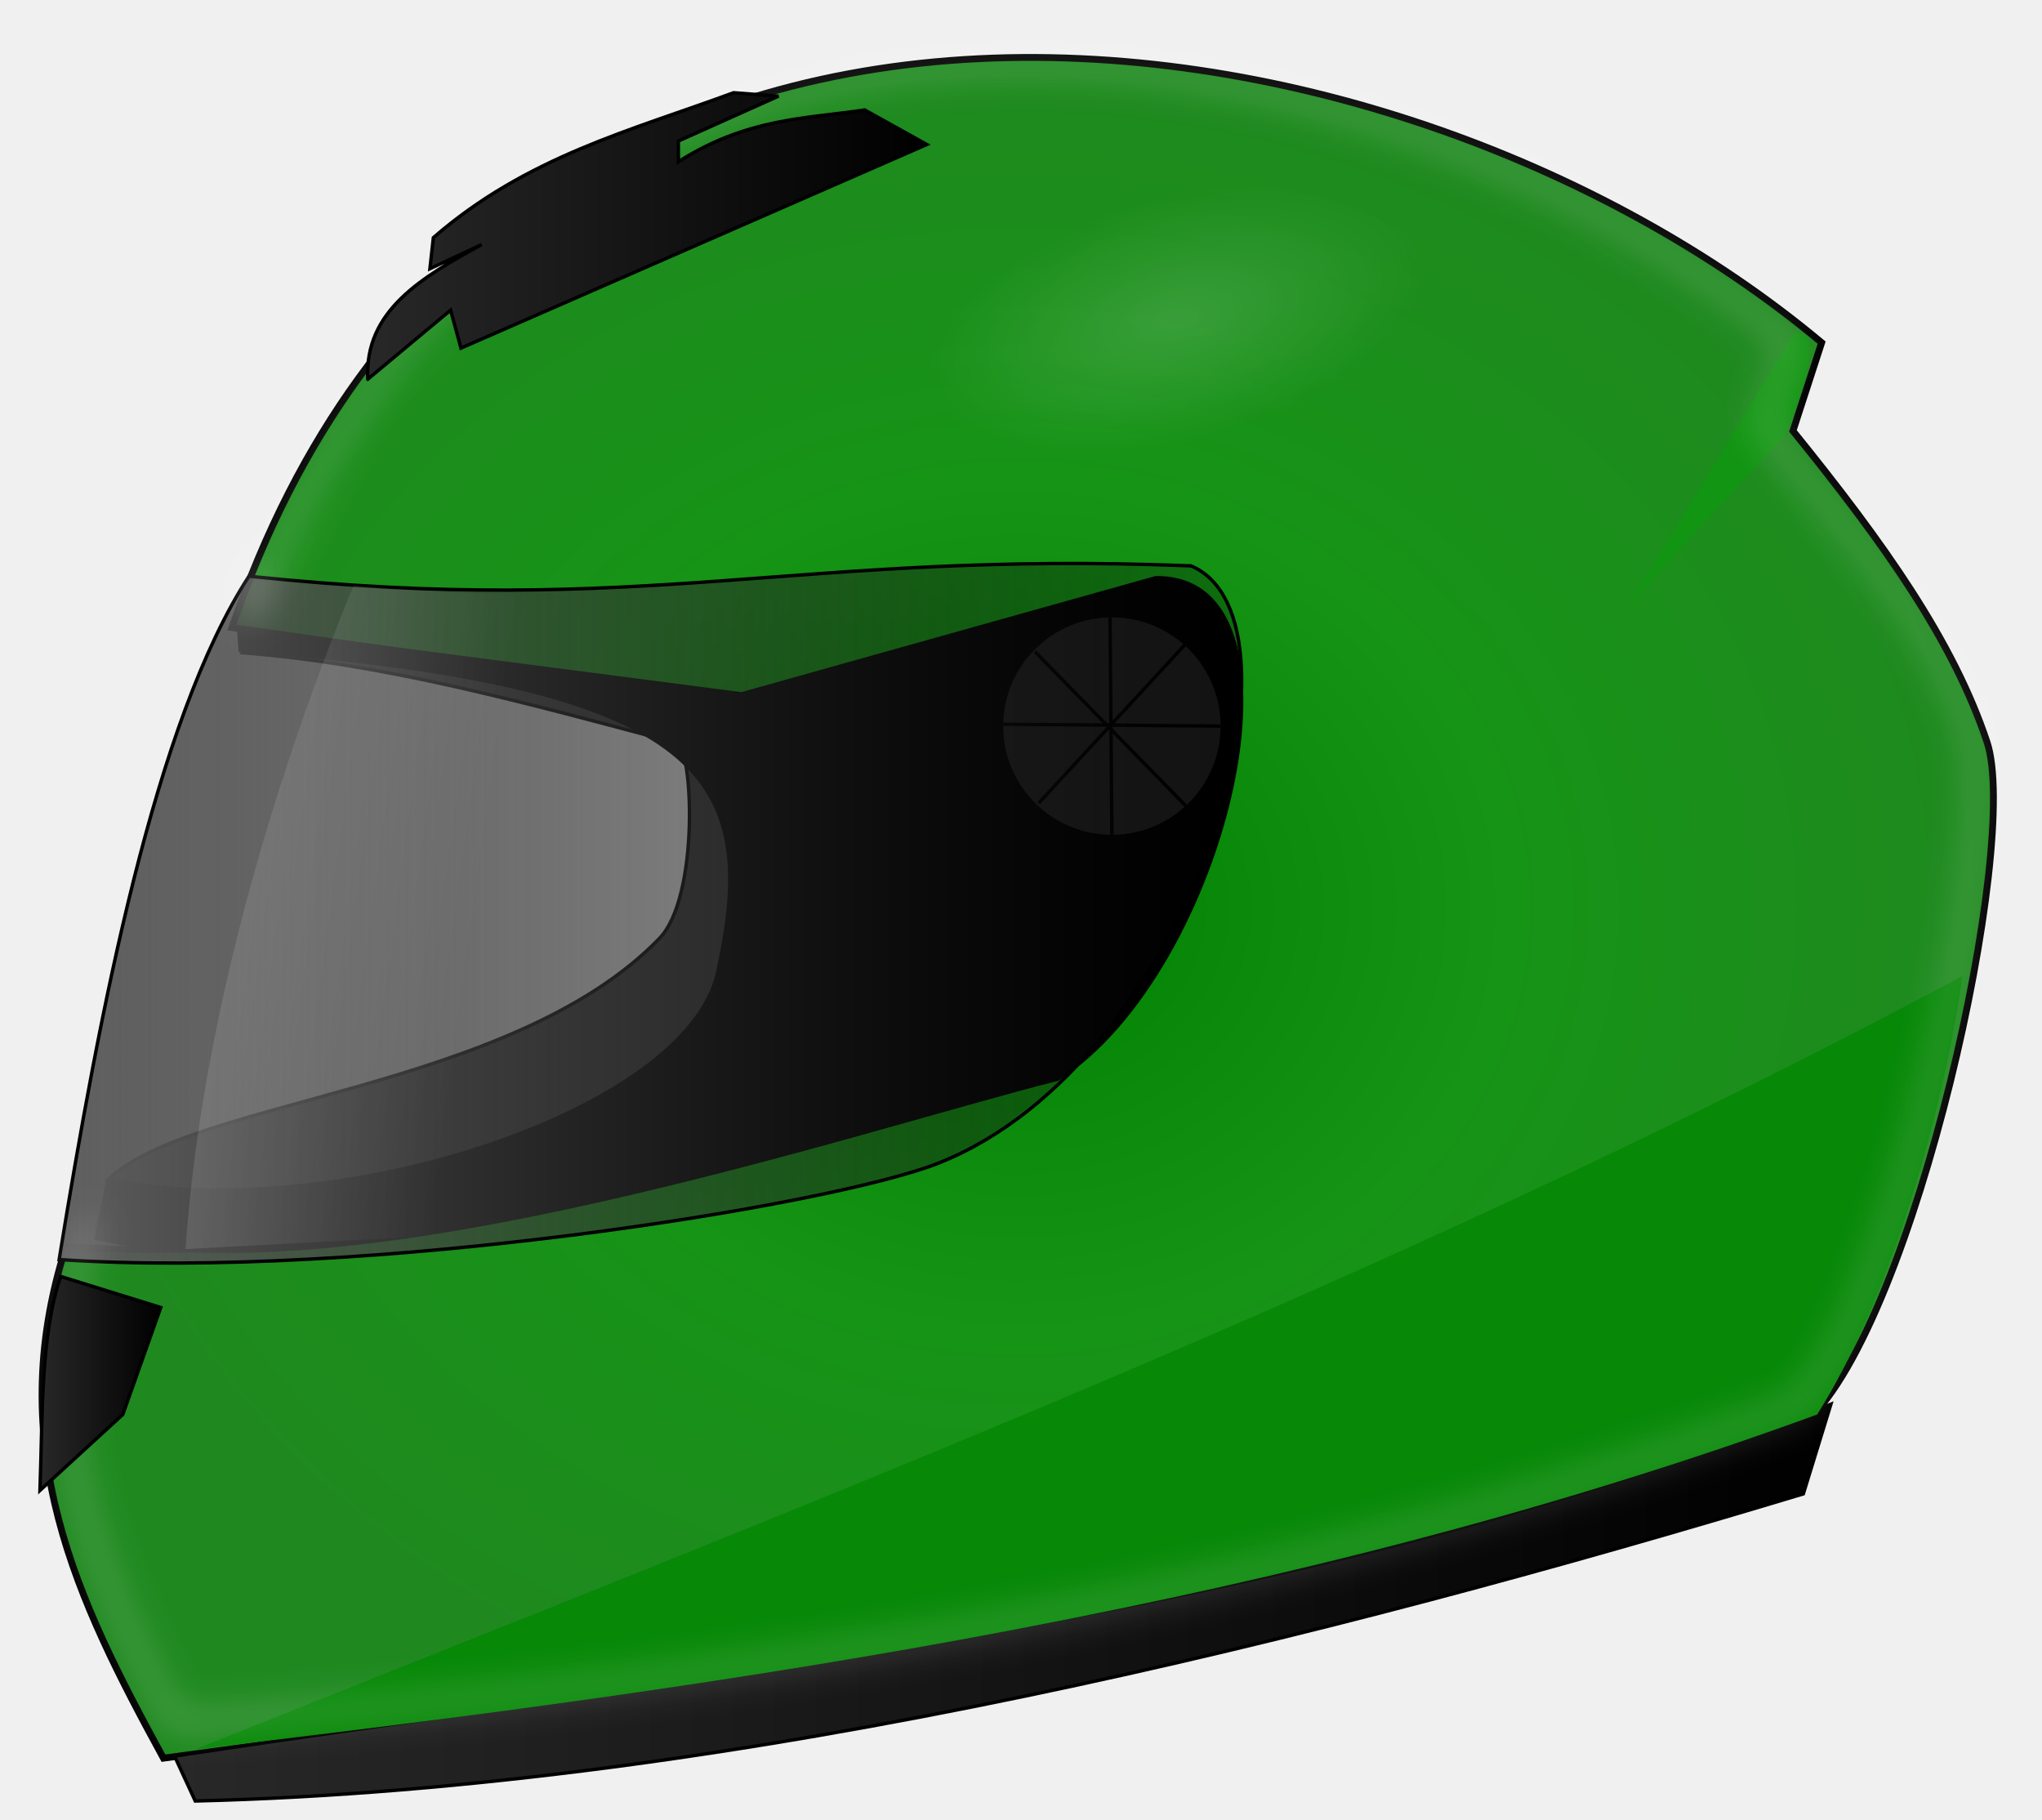
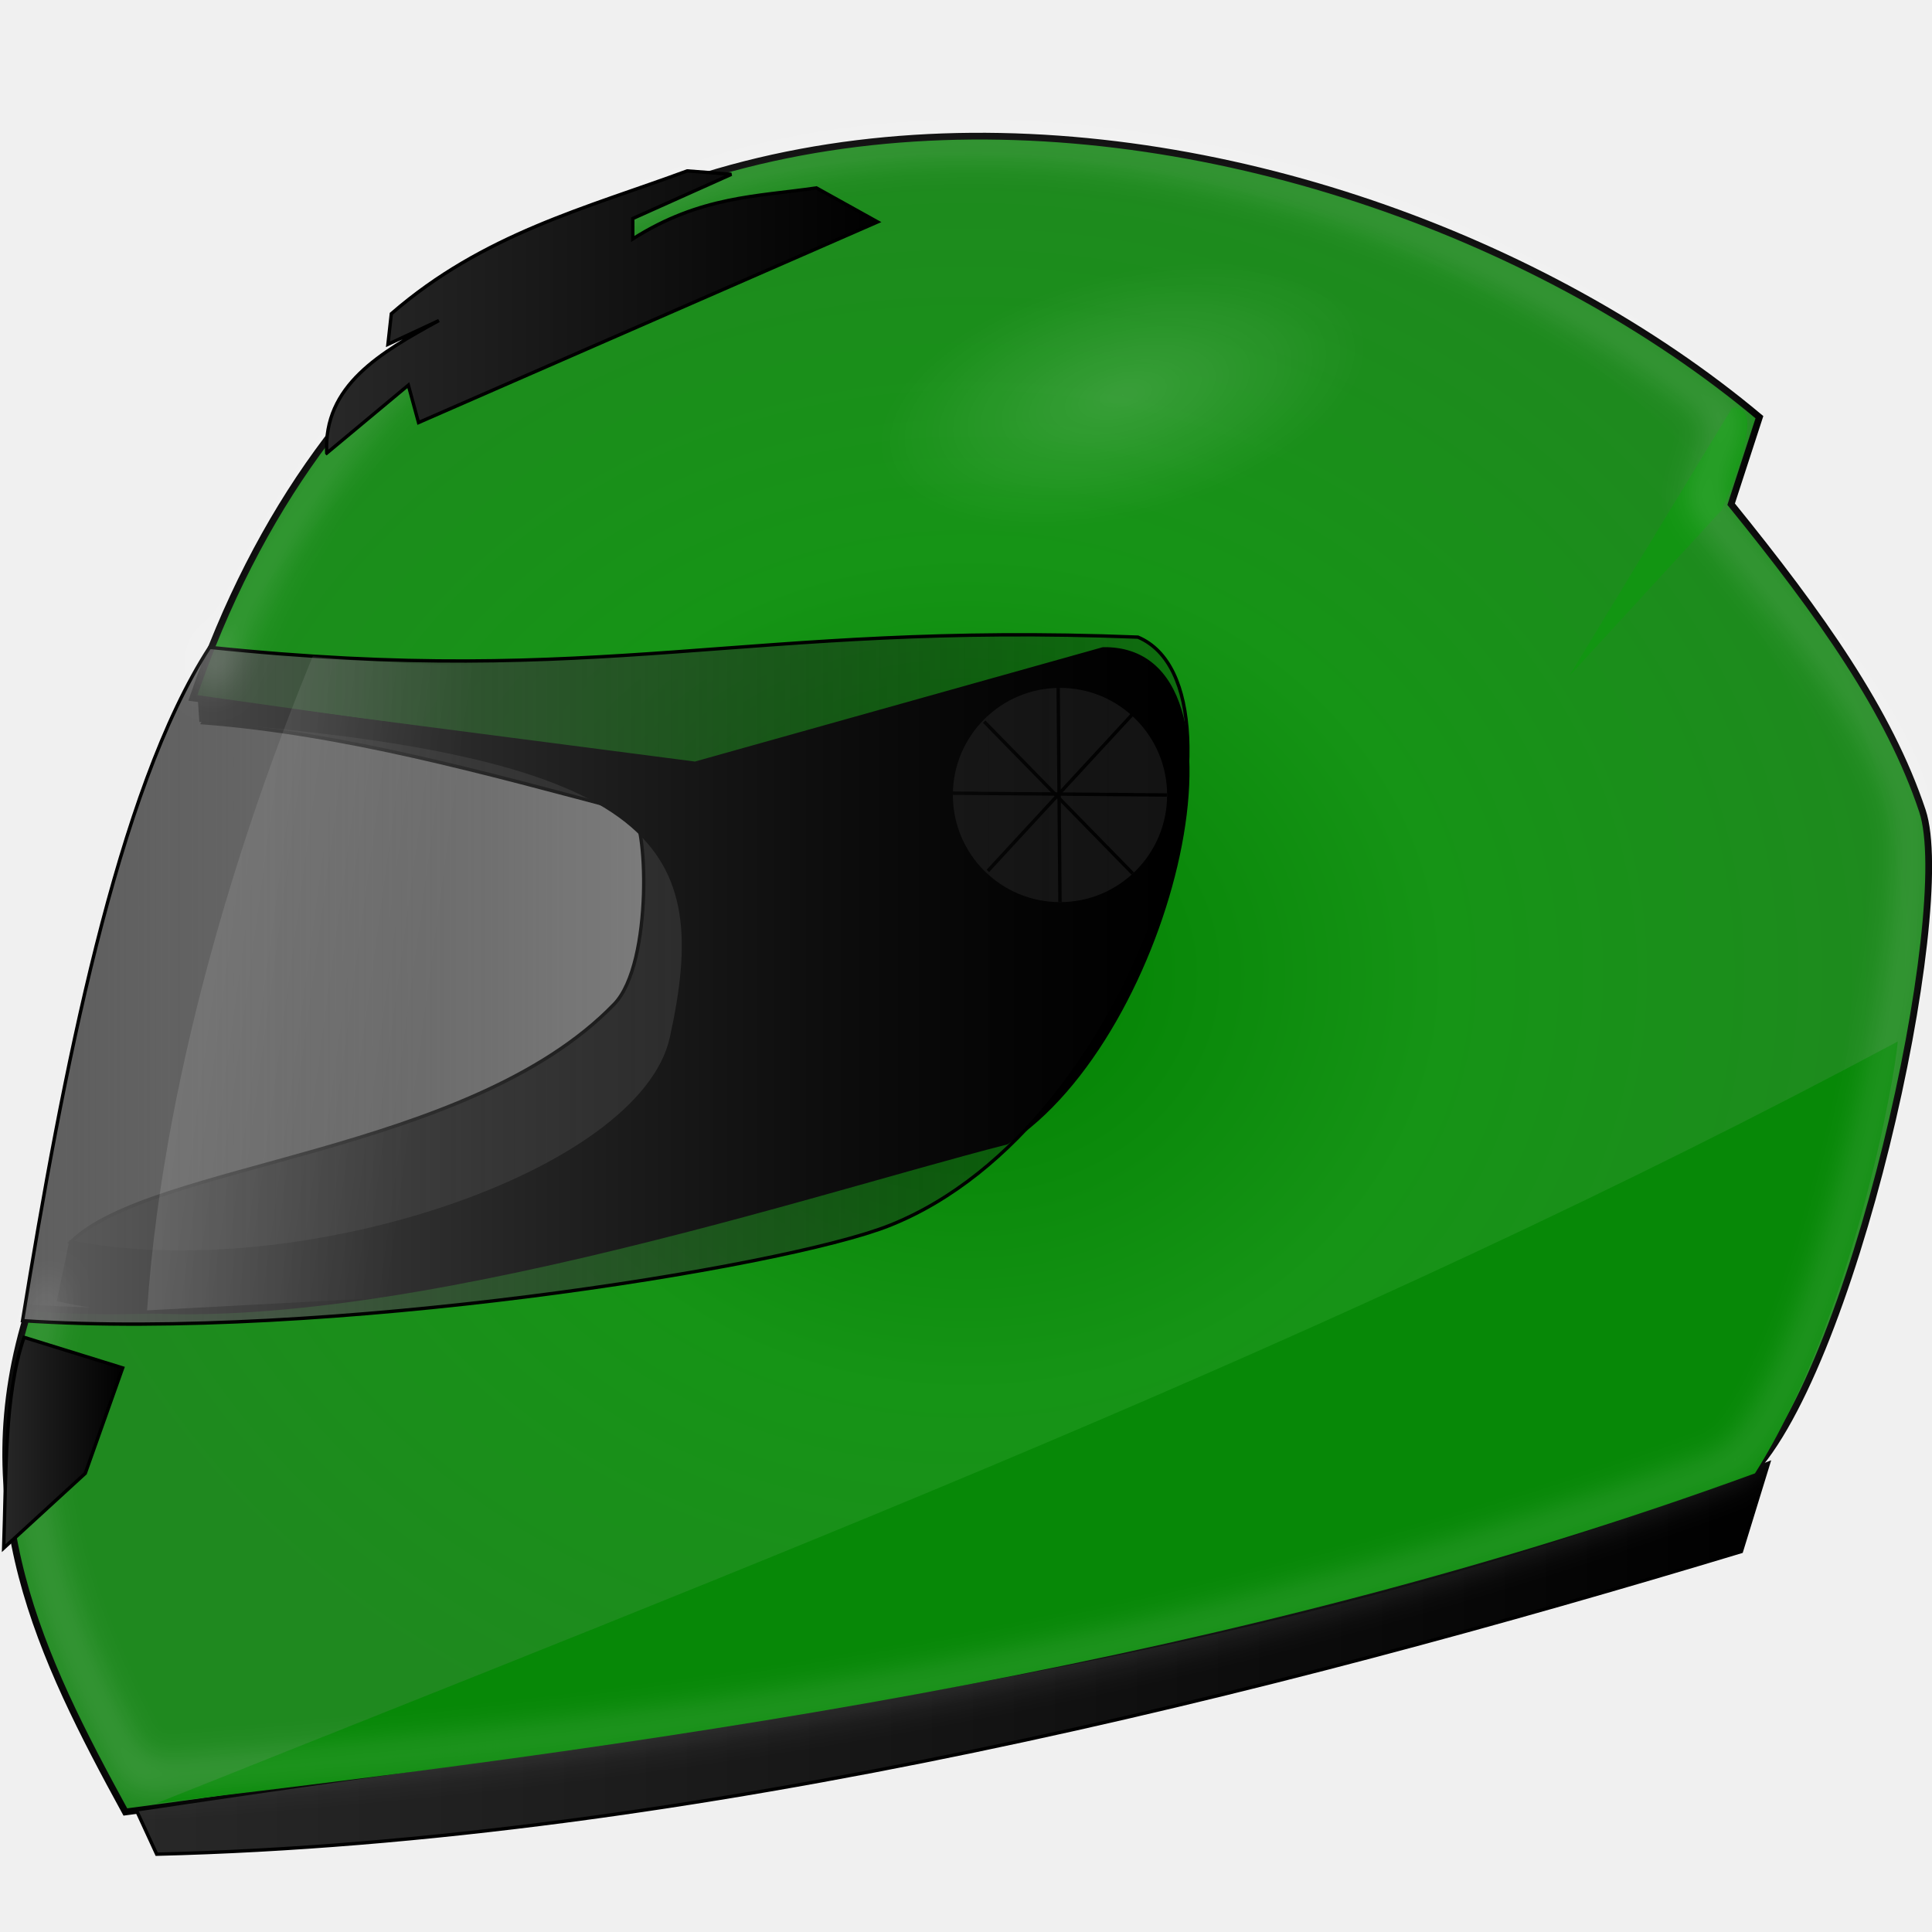
- <svg xmlns="http://www.w3.org/2000/svg" xmlns:xlink="http://www.w3.org/1999/xlink" id="svg2" viewBox="0 0 597.76 532.69" version="1.1">
+ <svg xmlns="http://www.w3.org/2000/svg" xmlns:xlink="http://www.w3.org/1999/xlink" id="svg2" viewBox="0 0 256 256" version="1.1" width="256" height="256">
  <defs id="defs4">
    <linearGradient id="linearGradient3873">
      <stop id="stop3875" style="stop-color:#282828" offset="0" />
      <stop id="stop3877" style="stop-color:#000000" offset="1" />
    </linearGradient>
-     <filter id="filter3907" color-interpolation-filters="sRGB">
+     <filter id="filter3907" style="color-interpolation-filters:sRGB">
      <feGaussianBlur id="feGaussianBlur3909" stdDeviation="1.843" />
    </filter>
-     <filter id="filter4030" color-interpolation-filters="sRGB">
+     <filter id="filter4030" style="color-interpolation-filters:sRGB">
      <feGaussianBlur id="feGaussianBlur4032" stdDeviation="5.418" />
    </filter>
-     <radialGradient id="radialGradient4118" gradientUnits="userSpaceOnUse" cy="289.88" cx="320.57" gradientTransform="matrix(1 0 0 .87192 0 37.127)" r="286.62">
+     <radialGradient id="radialGradient4118" gradientUnits="userSpaceOnUse" cy="289.88" cx="320.57" gradientTransform="matrix(1,0,0,0.87192,0,37.127)" r="286.62">
      <stop id="stop3865" style="stop-color:#008000" offset="0" />
      <stop id="stop3871" style="stop-color:#169416" offset=".5" />
      <stop id="stop3867" style="stop-color:#1f891f" offset="1" />
    </radialGradient>
-     <linearGradient id="linearGradient4120" y2="292.23" gradientUnits="userSpaceOnUse" x2="382.48" gradientTransform="translate(-1.4591 1.1049)" y1="292.23" x1="40.916">
+     <linearGradient id="linearGradient4120" y2="292.23" gradientUnits="userSpaceOnUse" x2="382.48" gradientTransform="translate(-1.4591,1.1049)" y1="292.23" x1="40.916">
      <stop id="stop3828" style="stop-color:#5f5f5f" offset="0" />
      <stop id="stop3834" style="stop-color:#2f2f2f;stop-opacity:.624" offset=".5" />
      <stop id="stop3830" style="stop-color:#000000;stop-opacity:.248" offset="1" />
    </linearGradient>
    <linearGradient id="linearGradient4122" y2="493.24" xlink:href="#linearGradient3873" gradientUnits="userSpaceOnUse" x2="559.11" y1="493.24" x1="73.241" />
-     <radialGradient id="radialGradient4124" gradientUnits="userSpaceOnUse" cy="130.09" cx="368.71" gradientTransform="matrix(1 0 0 .47945 0 67.72)" r="73.741">
+     <radialGradient id="radialGradient4124" gradientUnits="userSpaceOnUse" cy="130.09" cx="368.71" gradientTransform="matrix(1,0,0,0.47945,0,67.72)" r="73.741">
      <stop id="stop3901" style="stop-color:#ffffff" offset="0" />
      <stop id="stop3903" style="stop-color:#ffffff;stop-opacity:0" offset="1" />
    </radialGradient>
    <linearGradient id="linearGradient4126" y2="301.91" gradientUnits="userSpaceOnUse" x2="160.83" y1="290.48" x1="76.938">
      <stop id="stop4008" style="stop-color:#ffffff;stop-opacity:.333" offset="0" />
      <stop id="stop4014" style="stop-color:#ffffff;stop-opacity:.165" offset=".5" />
      <stop id="stop4010" style="stop-color:#ffffff;stop-opacity:0" offset="1" />
    </linearGradient>
    <linearGradient id="linearGradient4128" y2="429.1" xlink:href="#linearGradient3873" gradientUnits="userSpaceOnUse" x2="70.201" y1="429.1" x1="33.845" />
    <linearGradient id="linearGradient4130" y2="93.222" xlink:href="#linearGradient3873" gradientUnits="userSpaceOnUse" x2="294.45" y1="93.222" x1="129.76" />
  </defs>
-   <g id="layer1" transform="translate(-22.642 -24.157)">
-     <g id="g4098">
-       <path id="path3803" d="m93.571 215.22c41.875 3.252 82.837 14.631 127.14 26.429 4.843 1.29 6.713 45.013-5 57.143-43.144 44.677-137.86 47.219-161.43 70.714l187.86 41.429 73.571-190-205-31.429z" style="stroke:#000000;stroke-width:1px;fill:#333333" />
-       <path id="path3031" d="m90.546 207.84c77.264-226.28 338.85-189.27 465.35-83.39l-8.398 25.846c26.762 33.039 46.947 61.498 56.814 91.087 9.867 29.589-20.997 169.67-52.773 198.83-158.72 58.79-315.35 75.94-481.05 98.57-25.095-45.94-47.313-90.95-28.533-149.75 186.65 13.41 271.2-127.64 136.51-168.76z" style="stroke:#000000;stroke-width:2;fill:url(#radialGradient4118)" />
-       <path id="path3801" d="m92.511 208.11 0.418 6.399c138.27 10.404 152.17 37.849 139.8 94.254-8.898 40.565-110.9 74.035-178.44 60.746l-3.575 17.14c76.166 17.64 221.37-31.35 281.61-46.64 49.42-31.65 76.82-147.48 28.6-146.74l-121.2 33.986z" style="stroke:#000000;stroke-width:1px;fill:#000000" />
-       <g id="g3856" style="fill:#1a1a1a" transform="translate(516.32 99.015)">
-         <path id="path3846" style="fill:#1a1a1a" d="m-136.37 137.67c0 17.574-14.246 31.82-31.82 31.82s-31.82-14.246-31.82-31.82 14.246-31.82 31.82-31.82 31.82 14.246 31.82 31.82z" />
-         <path id="path3848" style="stroke:#000000;stroke-width:1px;fill:#1a1a1a" d="m-168.73 105.85 0.539 63.635" />
-         <path id="path3850" style="stroke:#000000;stroke-width:1px;fill:#1a1a1a" d="m-200.01 137.13 63.577 0.535" />
-         <path id="path3852" style="stroke:#000000;stroke-width:1px;fill:#1a1a1a" d="m-190.71 115.88 44.143 45.133" />
-         <path id="path3854" style="stroke:#000000;stroke-width:1px;fill:#1a1a1a" d="m-146.76 113.79-42.857 46.429" />
-       </g>
-       <path id="path3824" d="m39.957 392.83c88.673 6.01 225.82-15.61 257.59-28.29 75.08-29.97 110.96-159.09 73.74-174.75-116.49-4.58-158.48 15.3-275.77 3.03-27.533 42.4-43.704 127.15-55.563 200.01z" style="stroke:#000000;stroke-width:1px;fill:url(#linearGradient4120)" />
-       <path id="path3836" d="m73.741 538.19 6.061 13.132c159.08-3.876 332.31-48.13 470.73-89.904l8.081-26.264c-150.96 61.04-316.17 77.63-484.87 103.03z" style="stroke:#000000;stroke-width:1px;fill:url(#linearGradient4122)" />
-       <path id="path3840" d="m547.85 121.59-48.487 79.802 45.457-49.497c10.863-26.522 8.141-30.404 3.03-30.305z" style="fill:#129512" />
-       <path id="path3844" d="m79.802 536.17c175.41-70.16 352.16-137.96 517.2-226.27-0.734 9.943-13.325 82.216-42.426 128.29-152.43 55.722-314.42 79.233-474.77 97.985z" style="fill:#078807" />
-       <path id="path3897" style="opacity:.137;filter:url(#filter3907);fill:url(#radialGradient4124)" d="m442.45 130.09c0 19.526-33.015 35.355-73.741 35.355s-73.741-15.829-73.741-35.355 33.015-35.355 73.741-35.355 73.741 15.829 73.741 35.355z" transform="matrix(.96651 -.25663 .25663 .96651 -23.058 86.857)" />
-       <path id="path3911" style="opacity:.384;filter:url(#filter4030);stroke:#ffffff;stroke-width:3;fill:none" d="m41.642 385.97c-18.226 58.33 0.942 106.05 25.895 151.73 171.6-10.83 331.18-36.84 489.91-95.65 31.77-29.15 62.64-175.12 52.78-204.71-9.87-29.58-35.95-58.05-62.71-91.09l8.375-25.844c-59.3-49.634-148.27-84.131-234.04-83.472-97.2 0.747-185.84 46.661-231.31 166.87l-0.918-15.939" transform="matrix(.96881 0 0 .96881 8.316 7.43)" />
-       <path id="path4016" d="m126.17 195.44c-18.258 44.272-43.976 119.09-49.228 194.33l136.41-7.258c10.59-63.771 24.843-127.54 61.768-191.31-48.108 4.223-83.332 10.738-148.95 4.24z" style="opacity:.411;fill:url(#linearGradient4126)" />
-       <path id="path3842" d="m40.406 397.78 29.294 9.091-11.112 31.315-24.244 22.223c0.788-22.109 0.184-45.609 6.061-62.629z" style="stroke:#000000;stroke-width:1px;fill:url(#linearGradient4128)" />
-       <path id="path3838" d="m130.31 135.14 24.244-20.203 3.03 11.112 136.37-59.599-18.183-10.102c-17.569 2.596-34.436 2.382-54.548 15.152v-6.061l29.294-13.132-13.132-1.01c-29.912 11.055-60.516 18.647-87.883 42.426l-1.01 9.091 15.152-7.071c-17.404 9.536-34.377 19.319-33.335 39.396z" style="stroke:#000000;stroke-width:1px;fill:url(#linearGradient4130)" />
+   <g id="g4098" transform="matrix(0.4460655,0,0,0.4460655,-14.83445,-0.2346926)">
+     <path id="path3803" d="m 93.571,215.22 c 41.875,3.252 82.837,14.631 127.14,26.429 4.843,1.29 6.713,45.013 -5,57.143 -43.144,44.677 -137.86,47.219 -161.43,70.714 l 187.86,41.429 73.571,-190 -205,-31.429 z" style="fill:#333333;stroke:#000000;stroke-width:1px" />
+     <path id="path3031" d="M 90.546,207.84 C 167.81,-18.44 429.396,18.57 555.896,124.45 l -8.398,25.846 c 26.762,33.039 46.947,61.498 56.814,91.087 9.867,29.589 -20.997,169.67 -52.773,198.83 -158.72,58.79 -315.35,75.94 -481.05,98.57 -25.095,-45.94 -47.313,-90.95 -28.533,-149.75 186.65,13.41 271.2,-127.64 136.51,-168.76 z" style="fill:url(#radialGradient4118);stroke:#000000;stroke-width:2" />
+     <path id="path3801" d="m 92.511,208.11 0.418,6.399 c 138.27,10.404 152.17,37.849 139.8,94.254 -8.898,40.565 -110.9,74.035 -178.44,60.746 l -3.575,17.14 c 76.166,17.64 221.37,-31.35 281.61,-46.64 49.42,-31.65 76.82,-147.48 28.6,-146.74 l -121.2,33.986 z" style="fill:#000000;stroke:#000000;stroke-width:1px" />
+     <g id="g3856" style="fill:#1a1a1a" transform="translate(516.32,99.015)">
+       <circle id="path3846" style="fill:#1a1a1a" cx="-168.19" cy="137.669" r="31.82" />
+       <path id="path3848" style="fill:#1a1a1a;stroke:#000000;stroke-width:1px" d="m -168.73,105.85 0.539,63.635" />
+       <path id="path3850" style="fill:#1a1a1a;stroke:#000000;stroke-width:1px" d="m -200.01,137.13 63.577,0.535" />
+       <path id="path3852" style="fill:#1a1a1a;stroke:#000000;stroke-width:1px" d="m -190.71,115.88 44.143,45.133" />
+       <path id="path3854" style="fill:#1a1a1a;stroke:#000000;stroke-width:1px" d="m -146.76,113.79 -42.857,46.429" />
    </g>
+     <path id="path3824" d="m 39.957,392.83 c 88.673,6.01 225.82,-15.61 257.59,-28.29 75.08,-29.97 110.96,-159.09 73.74,-174.75 -116.49,-4.58 -158.48,15.3 -275.77,3.03 -27.533,42.4 -43.704,127.15 -55.563,200.01 z" style="fill:url(#linearGradient4120);stroke:#000000;stroke-width:1px" />
+     <path id="path3836" d="m 73.741,538.19 6.061,13.132 c 159.08,-3.876 332.31,-48.13 470.73,-89.904 l 8.081,-26.264 c -150.96,61.04 -316.17,77.63 -484.87,103.03 z" style="fill:url(#linearGradient4122);stroke:#000000;stroke-width:1px" />
+     <path id="path3840" d="m 547.85,121.59 -48.487,79.802 45.457,-49.497 c 10.863,-26.522 8.141,-30.404 3.03,-30.305 z" style="fill:#129512" />
+     <path id="path3844" d="m 79.802,536.17 c 175.41,-70.16 352.16,-137.96 517.2,-226.27 -0.734,9.943 -13.325,82.216 -42.426,128.29 -152.43,55.722 -314.42,79.233 -474.77,97.985 z" style="fill:#078807" />
+     <ellipse id="path3897" style="opacity:0.137;fill:url(#radialGradient4124);filter:url(#filter3907)" transform="rotate(-14.87019,321.256,131.7728)" cx="368.706" cy="130.093" rx="73.741" ry="35.355" />
+     <path id="path3911" style="opacity:0.384;fill:none;stroke:#ffffff;stroke-width:3;filter:url(#filter4030)" d="m 41.642,385.97 c -18.226,58.33 0.942,106.05 25.895,151.73 171.6,-10.83 331.18,-36.84 489.91,-95.65 31.77,-29.15 62.64,-175.12 52.78,-204.71 -9.87,-29.58 -35.95,-58.05 -62.71,-91.09 l 8.375,-25.844 c -59.3,-49.634 -148.27,-84.131 -234.04,-83.472 -97.2,0.747 -185.84,46.661 -231.31,166.87 l -0.918,-15.939" transform="matrix(0.96881,0,0,0.96881,8.316,7.43)" />
+     <path id="path4016" d="M 126.17,195.44 C 107.912,239.712 82.194,314.53 76.942,389.77 l 136.41,-7.258 c 10.59,-63.771 24.843,-127.54 61.768,-191.31 -48.108,4.223 -83.332,10.738 -148.95,4.24 z" style="opacity:0.411;fill:url(#linearGradient4126)" />
+     <path id="path3842" d="m 40.406,397.78 29.294,9.091 -11.112,31.315 -24.244,22.223 c 0.788,-22.109 0.184,-45.609 6.061,-62.629 z" style="fill:url(#linearGradient4128);stroke:#000000;stroke-width:1px" />
+     <path id="path3838" d="m 130.31,135.14 24.244,-20.203 3.03,11.112 136.37,-59.599 -18.183,-10.102 c -17.569,2.596 -34.436,2.382 -54.548,15.152 v -6.061 l 29.294,-13.132 -13.132,-1.01 c -29.912,11.055 -60.516,18.647 -87.883,42.426 l -1.01,9.091 15.152,-7.071 c -17.404,9.536 -34.377,19.319 -33.335,39.396 z" style="fill:url(#linearGradient4130);stroke:#000000;stroke-width:1px" />
  </g>
</svg>
